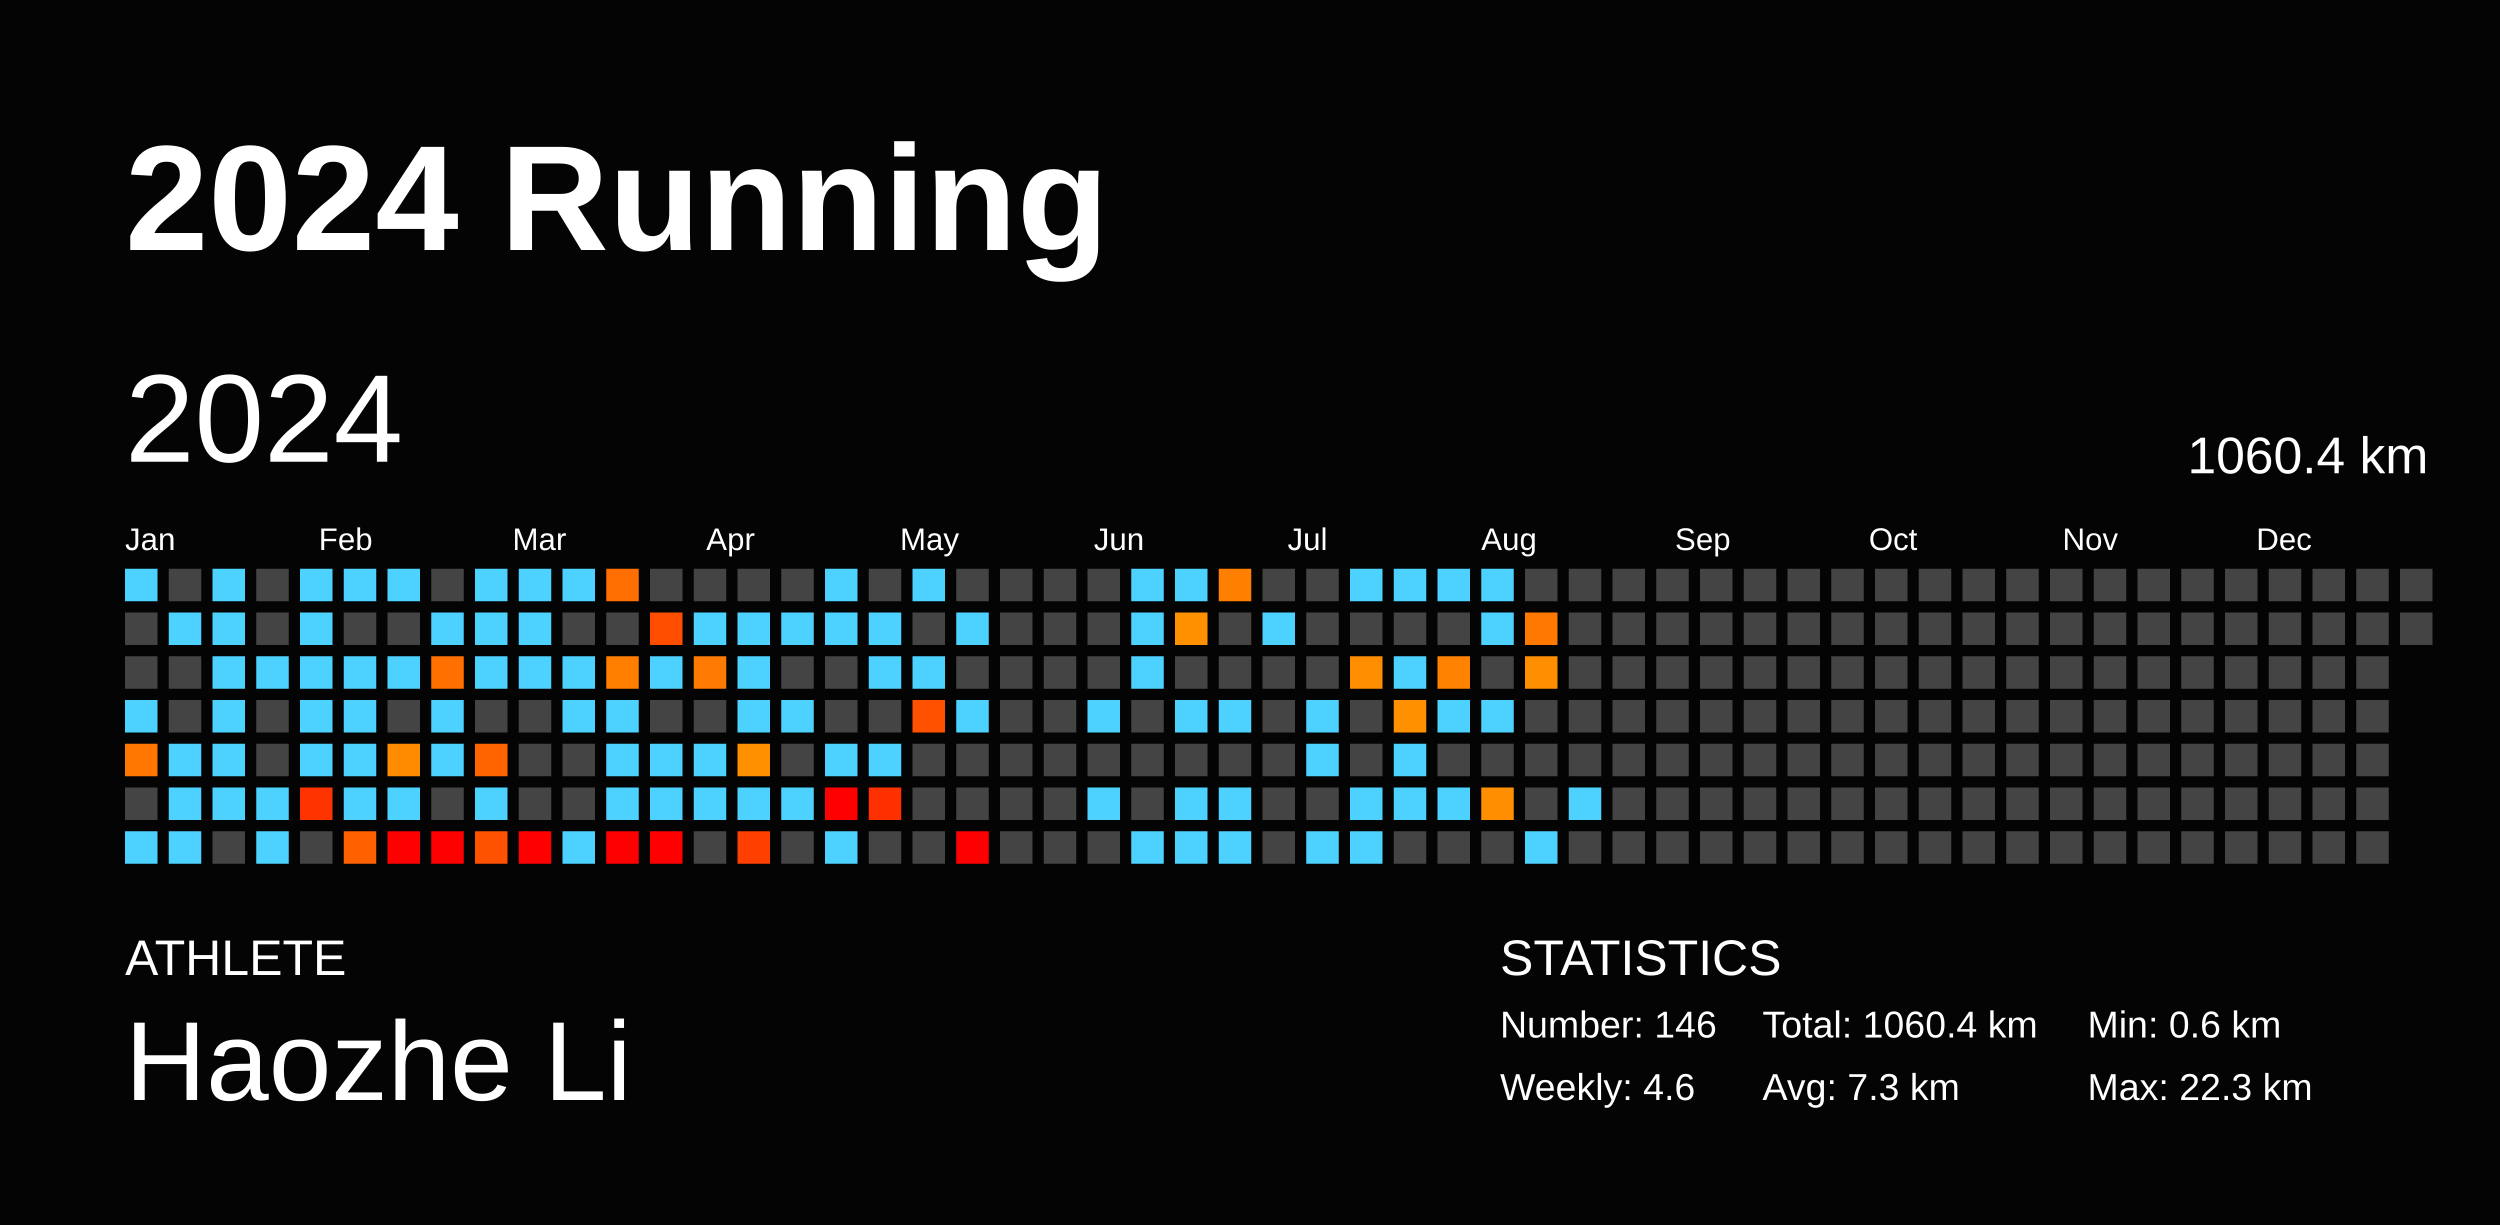
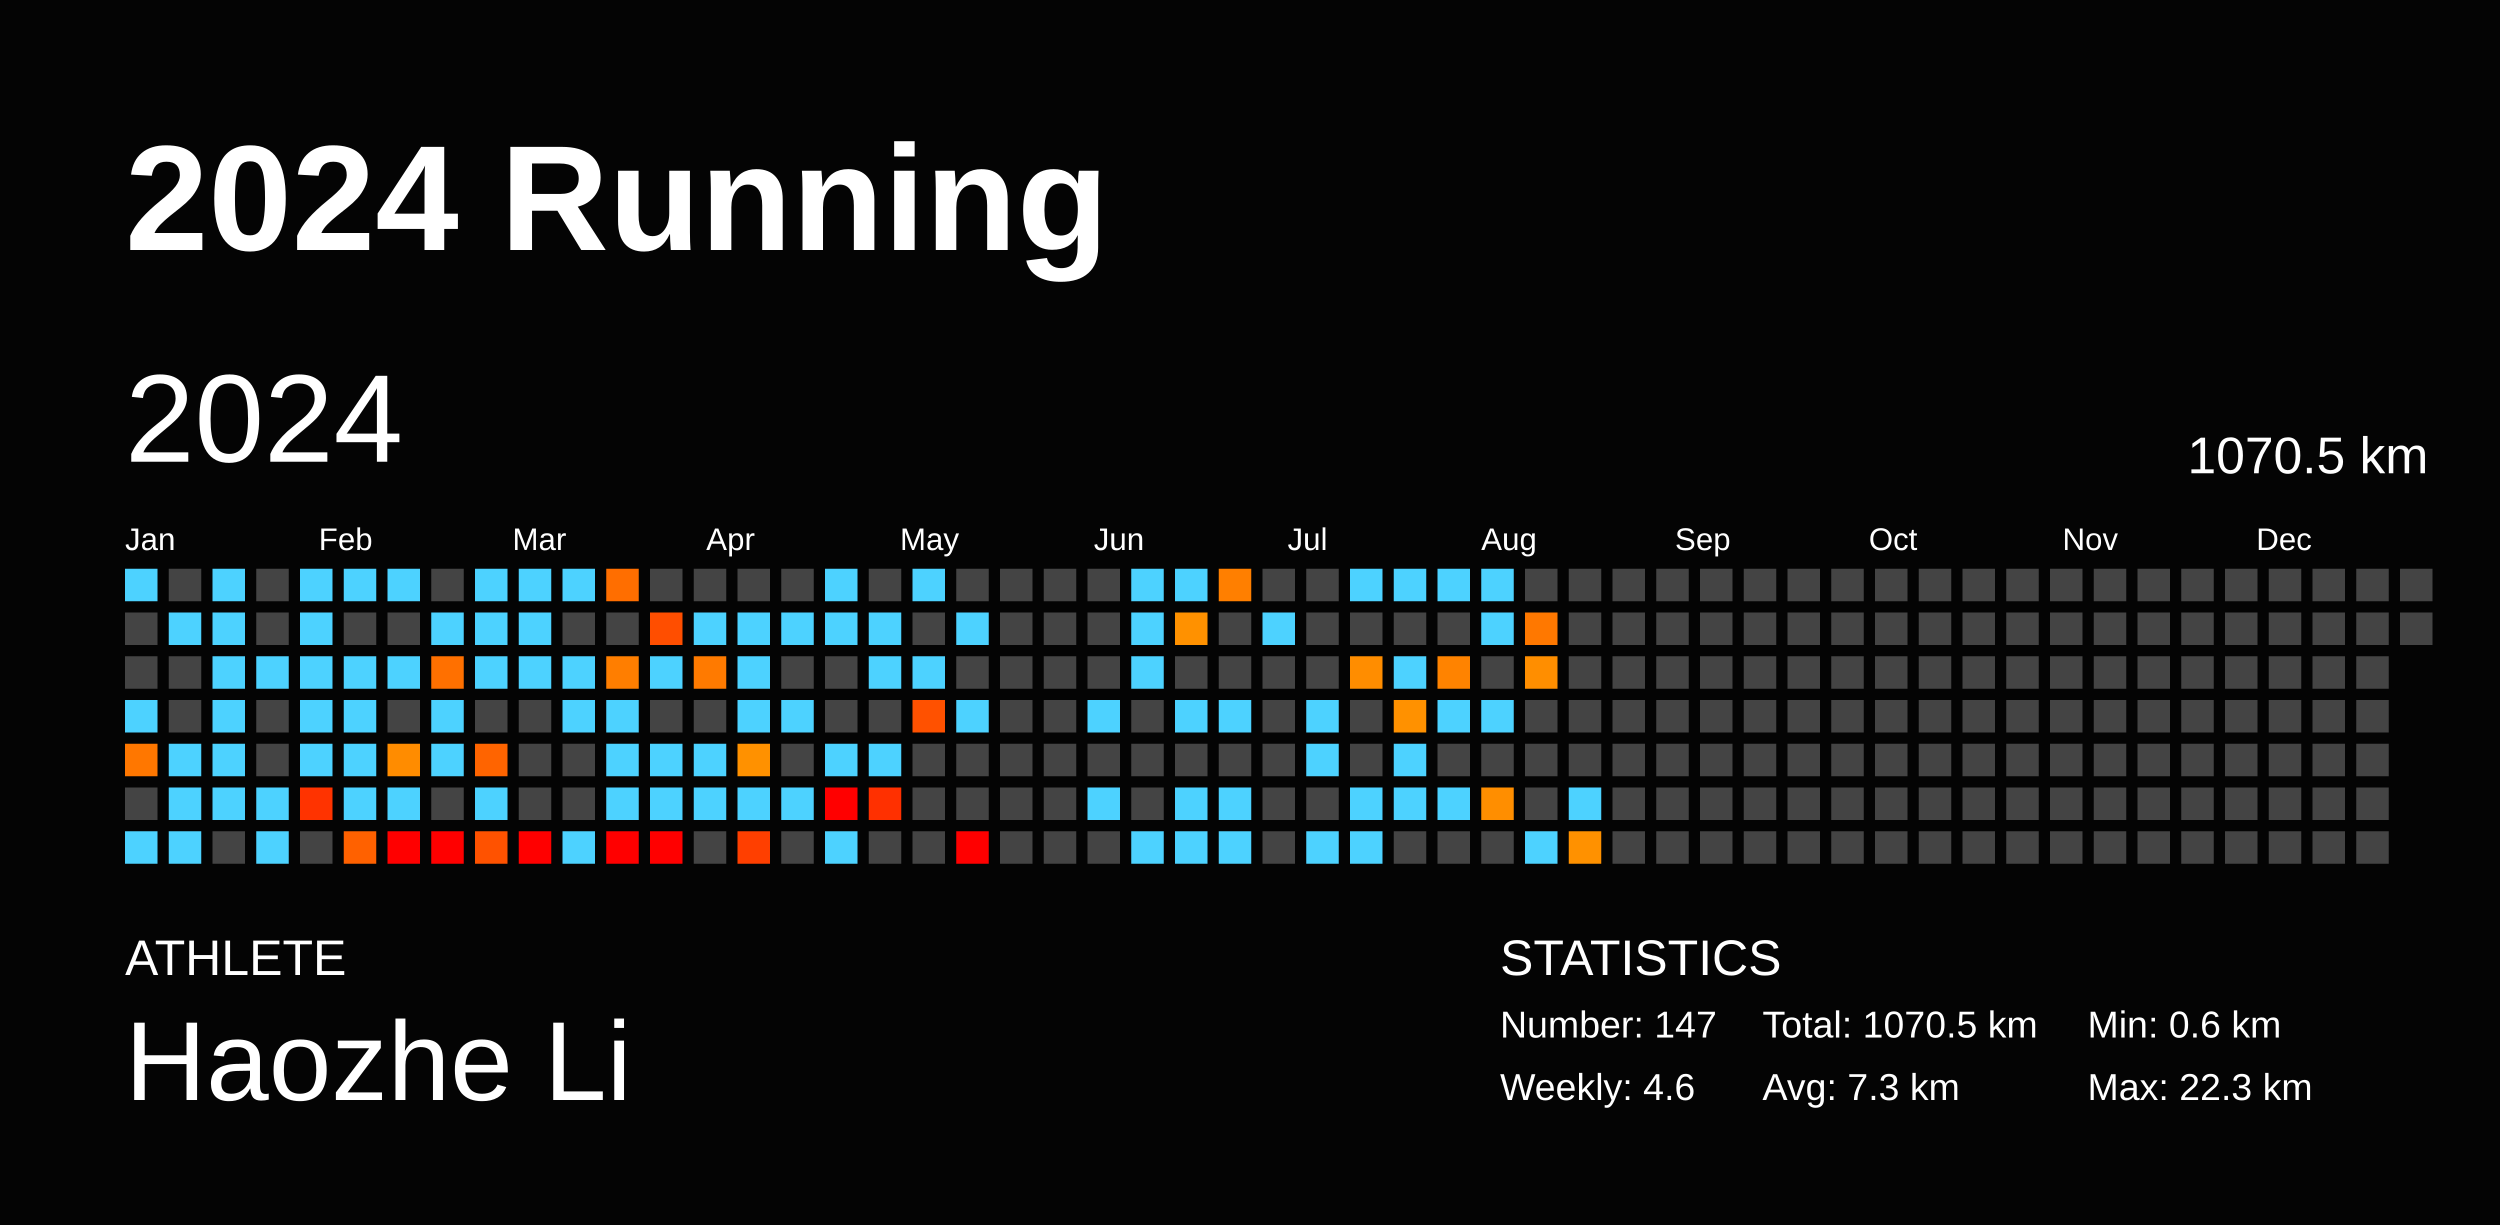
<svg xmlns="http://www.w3.org/2000/svg" baseProfile="full" height="98mm" version="1.1" viewBox="0,0,200,98" width="200mm">
  <defs />
  <rect fill="#040404" height="98" width="200" x="0" y="0" />
  <text fill="#FFFFFF" style="font-size:12px; font-family:Arial; font-weight:bold;" x="10" y="20">2024 Running</text>
  <text fill="#FFFFFF" style="font-size:4px; font-family:Arial" x="10" y="78">ATHLETE</text>
  <text fill="#FFFFFF" style="font-size:9px; font-family:Arial" x="10" y="88">Haozhe Li</text>
  <text fill="#FFFFFF" style="font-size:4px; font-family:Arial" x="120" y="78">STATISTICS</text>
-   <text fill="#FFFFFF" style="font-size:3px; font-family:Arial" x="120" y="83">Number: 146</text>
+   <text fill="#FFFFFF" style="font-size:3px; font-family:Arial" x="120" y="83">Number: 147</text>
  <text fill="#FFFFFF" style="font-size:3px; font-family:Arial" x="120" y="88">Weekly: 4.6</text>
-   <text fill="#FFFFFF" style="font-size:3px; font-family:Arial" x="141" y="83">Total: 1060.4 km</text>
+   <text fill="#FFFFFF" style="font-size:3px; font-family:Arial" x="141" y="83">Total: 1070.5 km</text>
  <text fill="#FFFFFF" style="font-size:3px; font-family:Arial" x="141" y="88">Avg: 7.3 km</text>
  <text fill="#FFFFFF" style="font-size:3px; font-family:Arial" x="167" y="83">Min: 0.6 km</text>
  <text fill="#FFFFFF" style="font-size:3px; font-family:Arial" x="167" y="88">Max: 22.3 km</text>
  <text dominant-baseline="hanging" fill="#FFFFFF" style="font-size:10.0px; font-family:Arial;" x="10" y="30">2024</text>
-   <text dominant-baseline="hanging" fill="#FFFFFF" style="font-size:4.125px; font-family:Arial;" x="175" y="35">1060.4 km</text>
+   <text dominant-baseline="hanging" fill="#FFFFFF" style="font-size:4.125px; font-family:Arial;" x="175" y="35">1070.5 km</text>
  <text fill="#FFFFFF" style="font-size:2.5px; font-family:Arial" x="10.0" y="44">Jan</text>
  <text fill="#FFFFFF" style="font-size:2.5px; font-family:Arial" x="25.5" y="44">Feb</text>
  <text fill="#FFFFFF" style="font-size:2.5px; font-family:Arial" x="41.0" y="44">Mar</text>
  <text fill="#FFFFFF" style="font-size:2.5px; font-family:Arial" x="56.5" y="44">Apr</text>
  <text fill="#FFFFFF" style="font-size:2.5px; font-family:Arial" x="72.0" y="44">May</text>
  <text fill="#FFFFFF" style="font-size:2.5px; font-family:Arial" x="87.5" y="44">Jun</text>
  <text fill="#FFFFFF" style="font-size:2.5px; font-family:Arial" x="103.0" y="44">Jul</text>
  <text fill="#FFFFFF" style="font-size:2.5px; font-family:Arial" x="118.5" y="44">Aug</text>
  <text fill="#FFFFFF" style="font-size:2.5px; font-family:Arial" x="134.0" y="44">Sep</text>
  <text fill="#FFFFFF" style="font-size:2.5px; font-family:Arial" x="149.5" y="44">Oct</text>
  <text fill="#FFFFFF" style="font-size:2.5px; font-family:Arial" x="165.0" y="44">Nov</text>
  <text fill="#FFFFFF" style="font-size:2.5px; font-family:Arial" x="180.5" y="44">Dec</text>
  <rect fill="#4dd2ff" height="2.6" width="2.6" x="10.0" y="45.5" />
  <rect fill="#444444" height="2.6" width="2.6" x="10.0" y="49.0" />
  <rect fill="#444444" height="2.6" width="2.6" x="10.0" y="52.5" />
  <rect fill="#4dd2ff" height="2.6" width="2.6" x="10.0" y="56.0" />
  <rect fill="#ff7700" height="2.6" width="2.6" x="10.0" y="59.5" />
  <rect fill="#444444" height="2.6" width="2.6" x="10.0" y="63.0" />
  <rect fill="#4dd2ff" height="2.6" width="2.6" x="10.0" y="66.5" />
  <rect fill="#444444" height="2.6" width="2.6" x="13.5" y="45.5" />
  <rect fill="#4dd2ff" height="2.6" width="2.6" x="13.5" y="49.0" />
  <rect fill="#444444" height="2.6" width="2.6" x="13.5" y="52.5" />
  <rect fill="#444444" height="2.6" width="2.6" x="13.5" y="56.0" />
  <rect fill="#4dd2ff" height="2.6" width="2.6" x="13.5" y="59.5" />
  <rect fill="#4dd2ff" height="2.6" width="2.6" x="13.5" y="63.0" />
  <rect fill="#4dd2ff" height="2.6" width="2.6" x="13.5" y="66.5" />
  <rect fill="#4dd2ff" height="2.6" width="2.6" x="17.0" y="45.5" />
  <rect fill="#4dd2ff" height="2.6" width="2.6" x="17.0" y="49.0" />
  <rect fill="#4dd2ff" height="2.6" width="2.6" x="17.0" y="52.5" />
  <rect fill="#4dd2ff" height="2.6" width="2.6" x="17.0" y="56.0" />
  <rect fill="#4dd2ff" height="2.6" width="2.6" x="17.0" y="59.5" />
  <rect fill="#4dd2ff" height="2.6" width="2.6" x="17.0" y="63.0" />
  <rect fill="#444444" height="2.6" width="2.6" x="17.0" y="66.5" />
  <rect fill="#444444" height="2.6" width="2.6" x="20.5" y="45.5" />
  <rect fill="#444444" height="2.6" width="2.6" x="20.5" y="49.0" />
  <rect fill="#4dd2ff" height="2.6" width="2.6" x="20.5" y="52.5" />
  <rect fill="#444444" height="2.6" width="2.6" x="20.5" y="56.0" />
  <rect fill="#444444" height="2.6" width="2.6" x="20.5" y="59.5" />
  <rect fill="#4dd2ff" height="2.6" width="2.6" x="20.5" y="63.0" />
  <rect fill="#4dd2ff" height="2.6" width="2.6" x="20.5" y="66.5" />
  <rect fill="#4dd2ff" height="2.6" width="2.6" x="24.0" y="45.5" />
  <rect fill="#4dd2ff" height="2.6" width="2.6" x="24.0" y="49.0" />
  <rect fill="#4dd2ff" height="2.6" width="2.6" x="24.0" y="52.5" />
  <rect fill="#4dd2ff" height="2.6" width="2.6" x="24.0" y="56.0" />
  <rect fill="#4dd2ff" height="2.6" width="2.6" x="24.0" y="59.5" />
  <rect fill="#ff3300" height="2.6" width="2.6" x="24.0" y="63.0" />
  <rect fill="#444444" height="2.6" width="2.6" x="24.0" y="66.5" />
  <rect fill="#4dd2ff" height="2.6" width="2.6" x="27.5" y="45.5" />
  <rect fill="#444444" height="2.6" width="2.6" x="27.5" y="49.0" />
  <rect fill="#4dd2ff" height="2.6" width="2.6" x="27.5" y="52.5" />
  <rect fill="#4dd2ff" height="2.6" width="2.6" x="27.5" y="56.0" />
  <rect fill="#4dd2ff" height="2.6" width="2.6" x="27.5" y="59.5" />
  <rect fill="#4dd2ff" height="2.6" width="2.6" x="27.5" y="63.0" />
  <rect fill="#ff6100" height="2.6" width="2.6" x="27.5" y="66.5" />
  <rect fill="#4dd2ff" height="2.6" width="2.6" x="31.0" y="45.5" />
  <rect fill="#444444" height="2.6" width="2.6" x="31.0" y="49.0" />
  <rect fill="#4dd2ff" height="2.6" width="2.6" x="31.0" y="52.5" />
  <rect fill="#444444" height="2.6" width="2.6" x="31.0" y="56.0" />
  <rect fill="#ff8c00" height="2.6" width="2.6" x="31.0" y="59.5" />
  <rect fill="#4dd2ff" height="2.6" width="2.6" x="31.0" y="63.0" />
  <rect fill="red" height="2.6" width="2.6" x="31.0" y="66.5" />
  <rect fill="#444444" height="2.6" width="2.6" x="34.5" y="45.5" />
  <rect fill="#4dd2ff" height="2.6" width="2.6" x="34.5" y="49.0" />
  <rect fill="#ff7000" height="2.6" width="2.6" x="34.5" y="52.5" />
  <rect fill="#4dd2ff" height="2.6" width="2.6" x="34.5" y="56.0" />
  <rect fill="#4dd2ff" height="2.6" width="2.6" x="34.5" y="59.5" />
  <rect fill="#444444" height="2.6" width="2.6" x="34.5" y="63.0" />
  <rect fill="red" height="2.6" width="2.6" x="34.5" y="66.5" />
  <rect fill="#4dd2ff" height="2.6" width="2.6" x="38.0" y="45.5" />
  <rect fill="#4dd2ff" height="2.6" width="2.6" x="38.0" y="49.0" />
  <rect fill="#4dd2ff" height="2.6" width="2.6" x="38.0" y="52.5" />
  <rect fill="#444444" height="2.6" width="2.6" x="38.0" y="56.0" />
  <rect fill="#ff6400" height="2.6" width="2.6" x="38.0" y="59.5" />
  <rect fill="#4dd2ff" height="2.6" width="2.6" x="38.0" y="63.0" />
  <rect fill="#ff5200" height="2.6" width="2.6" x="38.0" y="66.5" />
  <rect fill="#4dd2ff" height="2.6" width="2.6" x="41.5" y="45.5" />
  <rect fill="#4dd2ff" height="2.6" width="2.6" x="41.5" y="49.0" />
  <rect fill="#4dd2ff" height="2.6" width="2.6" x="41.5" y="52.5" />
  <rect fill="#444444" height="2.6" width="2.6" x="41.5" y="56.0" />
  <rect fill="#444444" height="2.6" width="2.6" x="41.5" y="59.5" />
  <rect fill="#444444" height="2.6" width="2.6" x="41.5" y="63.0" />
  <rect fill="red" height="2.6" width="2.6" x="41.5" y="66.5" />
  <rect fill="#4dd2ff" height="2.6" width="2.6" x="45.0" y="45.5" />
  <rect fill="#444444" height="2.6" width="2.6" x="45.0" y="49.0" />
  <rect fill="#4dd2ff" height="2.6" width="2.6" x="45.0" y="52.5" />
  <rect fill="#4dd2ff" height="2.6" width="2.6" x="45.0" y="56.0" />
  <rect fill="#444444" height="2.6" width="2.6" x="45.0" y="59.5" />
  <rect fill="#444444" height="2.6" width="2.6" x="45.0" y="63.0" />
  <rect fill="#4dd2ff" height="2.6" width="2.6" x="45.0" y="66.5" />
  <rect fill="#ff6e00" height="2.6" width="2.6" x="48.5" y="45.5" />
  <rect fill="#444444" height="2.6" width="2.6" x="48.5" y="49.0" />
  <rect fill="#ff7e00" height="2.6" width="2.6" x="48.5" y="52.5" />
  <rect fill="#4dd2ff" height="2.6" width="2.6" x="48.5" y="56.0" />
  <rect fill="#4dd2ff" height="2.6" width="2.6" x="48.5" y="59.5" />
  <rect fill="#4dd2ff" height="2.6" width="2.6" x="48.5" y="63.0" />
  <rect fill="red" height="2.6" width="2.6" x="48.5" y="66.5" />
  <rect fill="#444444" height="2.6" width="2.6" x="52.0" y="45.5" />
  <rect fill="#ff4e00" height="2.6" width="2.6" x="52.0" y="49.0" />
  <rect fill="#4dd2ff" height="2.6" width="2.6" x="52.0" y="52.5" />
  <rect fill="#444444" height="2.6" width="2.6" x="52.0" y="56.0" />
  <rect fill="#4dd2ff" height="2.6" width="2.6" x="52.0" y="59.5" />
  <rect fill="#4dd2ff" height="2.6" width="2.6" x="52.0" y="63.0" />
  <rect fill="red" height="2.6" width="2.6" x="52.0" y="66.5" />
  <rect fill="#444444" height="2.6" width="2.6" x="55.5" y="45.5" />
  <rect fill="#4dd2ff" height="2.6" width="2.6" x="55.5" y="49.0" />
  <rect fill="#ff7a00" height="2.6" width="2.6" x="55.5" y="52.5" />
  <rect fill="#444444" height="2.6" width="2.6" x="55.5" y="56.0" />
  <rect fill="#4dd2ff" height="2.6" width="2.6" x="55.5" y="59.5" />
  <rect fill="#4dd2ff" height="2.6" width="2.6" x="55.5" y="63.0" />
  <rect fill="#444444" height="2.6" width="2.6" x="55.5" y="66.5" />
  <rect fill="#444444" height="2.6" width="2.6" x="59.0" y="45.5" />
  <rect fill="#4dd2ff" height="2.6" width="2.6" x="59.0" y="49.0" />
  <rect fill="#4dd2ff" height="2.6" width="2.6" x="59.0" y="52.5" />
  <rect fill="#4dd2ff" height="2.6" width="2.6" x="59.0" y="56.0" />
  <rect fill="#ff9100" height="2.6" width="2.6" x="59.0" y="59.5" />
  <rect fill="#4dd2ff" height="2.6" width="2.6" x="59.0" y="63.0" />
  <rect fill="#ff3f00" height="2.6" width="2.6" x="59.0" y="66.5" />
  <rect fill="#444444" height="2.6" width="2.6" x="62.5" y="45.5" />
  <rect fill="#4dd2ff" height="2.6" width="2.6" x="62.5" y="49.0" />
  <rect fill="#444444" height="2.6" width="2.6" x="62.5" y="52.5" />
  <rect fill="#4dd2ff" height="2.6" width="2.6" x="62.5" y="56.0" />
  <rect fill="#444444" height="2.6" width="2.6" x="62.5" y="59.5" />
  <rect fill="#4dd2ff" height="2.6" width="2.6" x="62.5" y="63.0" />
  <rect fill="#444444" height="2.6" width="2.6" x="62.5" y="66.5" />
  <rect fill="#4dd2ff" height="2.6" width="2.6" x="66.0" y="45.5" />
  <rect fill="#4dd2ff" height="2.6" width="2.6" x="66.0" y="49.0" />
  <rect fill="#444444" height="2.6" width="2.6" x="66.0" y="52.5" />
  <rect fill="#444444" height="2.6" width="2.6" x="66.0" y="56.0" />
  <rect fill="#4dd2ff" height="2.6" width="2.6" x="66.0" y="59.5" />
  <rect fill="red" height="2.6" width="2.6" x="66.0" y="63.0" />
  <rect fill="#4dd2ff" height="2.6" width="2.6" x="66.0" y="66.5" />
  <rect fill="#444444" height="2.6" width="2.6" x="69.5" y="45.5" />
  <rect fill="#4dd2ff" height="2.6" width="2.6" x="69.5" y="49.0" />
  <rect fill="#4dd2ff" height="2.6" width="2.6" x="69.5" y="52.5" />
  <rect fill="#444444" height="2.6" width="2.6" x="69.5" y="56.0" />
  <rect fill="#4dd2ff" height="2.6" width="2.6" x="69.5" y="59.5" />
  <rect fill="#ff3000" height="2.6" width="2.6" x="69.5" y="63.0" />
  <rect fill="#444444" height="2.6" width="2.6" x="69.5" y="66.5" />
  <rect fill="#4dd2ff" height="2.6" width="2.6" x="73.0" y="45.5" />
  <rect fill="#444444" height="2.6" width="2.6" x="73.0" y="49.0" />
  <rect fill="#4dd2ff" height="2.6" width="2.6" x="73.0" y="52.5" />
  <rect fill="#ff5100" height="2.6" width="2.6" x="73.0" y="56.0" />
  <rect fill="#444444" height="2.6" width="2.6" x="73.0" y="59.5" />
  <rect fill="#444444" height="2.6" width="2.6" x="73.0" y="63.0" />
  <rect fill="#444444" height="2.6" width="2.6" x="73.0" y="66.5" />
  <rect fill="#444444" height="2.6" width="2.6" x="76.5" y="45.5" />
  <rect fill="#4dd2ff" height="2.6" width="2.6" x="76.5" y="49.0" />
  <rect fill="#444444" height="2.6" width="2.6" x="76.5" y="52.5" />
  <rect fill="#4dd2ff" height="2.6" width="2.6" x="76.5" y="56.0" />
  <rect fill="#444444" height="2.6" width="2.6" x="76.5" y="59.5" />
  <rect fill="#444444" height="2.6" width="2.6" x="76.5" y="63.0" />
  <rect fill="red" height="2.6" width="2.6" x="76.5" y="66.5" />
  <rect fill="#444444" height="2.6" width="2.6" x="80.0" y="45.5" />
  <rect fill="#444444" height="2.6" width="2.6" x="80.0" y="49.0" />
  <rect fill="#444444" height="2.6" width="2.6" x="80.0" y="52.5" />
  <rect fill="#444444" height="2.6" width="2.6" x="80.0" y="56.0" />
  <rect fill="#444444" height="2.6" width="2.6" x="80.0" y="59.5" />
  <rect fill="#444444" height="2.6" width="2.6" x="80.0" y="63.0" />
  <rect fill="#444444" height="2.6" width="2.6" x="80.0" y="66.5" />
  <rect fill="#444444" height="2.6" width="2.6" x="83.5" y="45.5" />
  <rect fill="#444444" height="2.6" width="2.6" x="83.5" y="49.0" />
  <rect fill="#444444" height="2.6" width="2.6" x="83.5" y="52.5" />
  <rect fill="#444444" height="2.6" width="2.6" x="83.5" y="56.0" />
  <rect fill="#444444" height="2.6" width="2.6" x="83.5" y="59.5" />
  <rect fill="#444444" height="2.6" width="2.6" x="83.5" y="63.0" />
  <rect fill="#444444" height="2.6" width="2.6" x="83.5" y="66.5" />
  <rect fill="#444444" height="2.6" width="2.6" x="87.0" y="45.5" />
  <rect fill="#444444" height="2.6" width="2.6" x="87.0" y="49.0" />
  <rect fill="#444444" height="2.6" width="2.6" x="87.0" y="52.5" />
  <rect fill="#4dd2ff" height="2.6" width="2.6" x="87.0" y="56.0" />
  <rect fill="#444444" height="2.6" width="2.6" x="87.0" y="59.5" />
  <rect fill="#4dd2ff" height="2.6" width="2.6" x="87.0" y="63.0" />
  <rect fill="#444444" height="2.6" width="2.6" x="87.0" y="66.5" />
  <rect fill="#4dd2ff" height="2.6" width="2.6" x="90.5" y="45.5" />
  <rect fill="#4dd2ff" height="2.6" width="2.6" x="90.5" y="49.0" />
  <rect fill="#4dd2ff" height="2.6" width="2.6" x="90.5" y="52.5" />
  <rect fill="#444444" height="2.6" width="2.6" x="90.5" y="56.0" />
  <rect fill="#444444" height="2.6" width="2.6" x="90.5" y="59.5" />
  <rect fill="#444444" height="2.6" width="2.6" x="90.5" y="63.0" />
  <rect fill="#4dd2ff" height="2.6" width="2.6" x="90.5" y="66.5" />
  <rect fill="#4dd2ff" height="2.6" width="2.6" x="94.0" y="45.5" />
  <rect fill="#ff9100" height="2.6" width="2.6" x="94.0" y="49.0" />
  <rect fill="#444444" height="2.6" width="2.6" x="94.0" y="52.5" />
  <rect fill="#4dd2ff" height="2.6" width="2.6" x="94.0" y="56.0" />
  <rect fill="#444444" height="2.6" width="2.6" x="94.0" y="59.5" />
  <rect fill="#4dd2ff" height="2.6" width="2.6" x="94.0" y="63.0" />
  <rect fill="#4dd2ff" height="2.6" width="2.6" x="94.0" y="66.5" />
  <rect fill="#ff7f00" height="2.6" width="2.6" x="97.5" y="45.5" />
  <rect fill="#444444" height="2.6" width="2.6" x="97.5" y="49.0" />
  <rect fill="#444444" height="2.6" width="2.6" x="97.5" y="52.5" />
  <rect fill="#4dd2ff" height="2.6" width="2.6" x="97.5" y="56.0" />
  <rect fill="#444444" height="2.6" width="2.6" x="97.5" y="59.5" />
  <rect fill="#4dd2ff" height="2.6" width="2.6" x="97.5" y="63.0" />
  <rect fill="#4dd2ff" height="2.6" width="2.6" x="97.5" y="66.5" />
  <rect fill="#444444" height="2.6" width="2.6" x="101.0" y="45.5" />
  <rect fill="#4dd2ff" height="2.6" width="2.6" x="101.0" y="49.0" />
  <rect fill="#444444" height="2.6" width="2.6" x="101.0" y="52.5" />
  <rect fill="#444444" height="2.6" width="2.6" x="101.0" y="56.0" />
  <rect fill="#444444" height="2.6" width="2.6" x="101.0" y="59.5" />
  <rect fill="#444444" height="2.6" width="2.6" x="101.0" y="63.0" />
  <rect fill="#444444" height="2.6" width="2.6" x="101.0" y="66.5" />
  <rect fill="#444444" height="2.6" width="2.6" x="104.5" y="45.5" />
  <rect fill="#444444" height="2.6" width="2.6" x="104.5" y="49.0" />
  <rect fill="#444444" height="2.6" width="2.6" x="104.5" y="52.5" />
  <rect fill="#4dd2ff" height="2.6" width="2.6" x="104.5" y="56.0" />
  <rect fill="#4dd2ff" height="2.6" width="2.6" x="104.5" y="59.5" />
  <rect fill="#444444" height="2.6" width="2.6" x="104.5" y="63.0" />
  <rect fill="#4dd2ff" height="2.6" width="2.6" x="104.5" y="66.5" />
  <rect fill="#4dd2ff" height="2.6" width="2.6" x="108.0" y="45.5" />
  <rect fill="#444444" height="2.6" width="2.6" x="108.0" y="49.0" />
  <rect fill="#ff8d00" height="2.6" width="2.6" x="108.0" y="52.5" />
  <rect fill="#444444" height="2.6" width="2.6" x="108.0" y="56.0" />
  <rect fill="#444444" height="2.6" width="2.6" x="108.0" y="59.5" />
  <rect fill="#4dd2ff" height="2.6" width="2.6" x="108.0" y="63.0" />
  <rect fill="#4dd2ff" height="2.6" width="2.6" x="108.0" y="66.5" />
  <rect fill="#4dd2ff" height="2.6" width="2.6" x="111.5" y="45.5" />
  <rect fill="#444444" height="2.6" width="2.6" x="111.5" y="49.0" />
  <rect fill="#4dd2ff" height="2.6" width="2.6" x="111.5" y="52.5" />
  <rect fill="#ff9100" height="2.6" width="2.6" x="111.5" y="56.0" />
  <rect fill="#4dd2ff" height="2.6" width="2.6" x="111.5" y="59.5" />
  <rect fill="#4dd2ff" height="2.6" width="2.6" x="111.5" y="63.0" />
  <rect fill="#444444" height="2.6" width="2.6" x="111.5" y="66.5" />
  <rect fill="#4dd2ff" height="2.6" width="2.6" x="115.0" y="45.5" />
  <rect fill="#444444" height="2.6" width="2.6" x="115.0" y="49.0" />
  <rect fill="#ff8300" height="2.6" width="2.6" x="115.0" y="52.5" />
  <rect fill="#4dd2ff" height="2.6" width="2.6" x="115.0" y="56.0" />
  <rect fill="#444444" height="2.6" width="2.6" x="115.0" y="59.5" />
  <rect fill="#4dd2ff" height="2.6" width="2.6" x="115.0" y="63.0" />
  <rect fill="#444444" height="2.6" width="2.6" x="115.0" y="66.5" />
  <rect fill="#4dd2ff" height="2.6" width="2.6" x="118.5" y="45.5" />
  <rect fill="#4dd2ff" height="2.6" width="2.6" x="118.5" y="49.0" />
  <rect fill="#444444" height="2.6" width="2.6" x="118.5" y="52.5" />
  <rect fill="#4dd2ff" height="2.6" width="2.6" x="118.5" y="56.0" />
  <rect fill="#444444" height="2.6" width="2.6" x="118.5" y="59.5" />
  <rect fill="#ff8e00" height="2.6" width="2.6" x="118.5" y="63.0" />
  <rect fill="#444444" height="2.6" width="2.6" x="118.5" y="66.5" />
  <rect fill="#444444" height="2.6" width="2.6" x="122.0" y="45.5" />
  <rect fill="#ff7800" height="2.6" width="2.6" x="122.0" y="49.0" />
  <rect fill="#ff8e00" height="2.6" width="2.6" x="122.0" y="52.5" />
  <rect fill="#444444" height="2.6" width="2.6" x="122.0" y="56.0" />
  <rect fill="#444444" height="2.6" width="2.6" x="122.0" y="59.5" />
  <rect fill="#444444" height="2.6" width="2.6" x="122.0" y="63.0" />
  <rect fill="#4dd2ff" height="2.6" width="2.6" x="122.0" y="66.5" />
  <rect fill="#444444" height="2.6" width="2.6" x="125.5" y="45.5" />
  <rect fill="#444444" height="2.6" width="2.6" x="125.5" y="49.0" />
  <rect fill="#444444" height="2.6" width="2.6" x="125.5" y="52.5" />
  <rect fill="#444444" height="2.6" width="2.6" x="125.5" y="56.0" />
  <rect fill="#444444" height="2.6" width="2.6" x="125.5" y="59.5" />
  <rect fill="#4dd2ff" height="2.6" width="2.6" x="125.5" y="63.0" />
-   <rect fill="#444444" height="2.6" width="2.6" x="125.5" y="66.5" />
+   <rect fill="#ff9100" height="2.6" width="2.6" x="125.5" y="66.5" />
  <rect fill="#444444" height="2.6" width="2.6" x="129.0" y="45.5" />
  <rect fill="#444444" height="2.6" width="2.6" x="129.0" y="49.0" />
  <rect fill="#444444" height="2.6" width="2.6" x="129.0" y="52.5" />
  <rect fill="#444444" height="2.6" width="2.6" x="129.0" y="56.0" />
  <rect fill="#444444" height="2.6" width="2.6" x="129.0" y="59.5" />
  <rect fill="#444444" height="2.6" width="2.6" x="129.0" y="63.0" />
  <rect fill="#444444" height="2.6" width="2.6" x="129.0" y="66.5" />
  <rect fill="#444444" height="2.6" width="2.6" x="132.5" y="45.5" />
  <rect fill="#444444" height="2.6" width="2.6" x="132.5" y="49.0" />
  <rect fill="#444444" height="2.6" width="2.6" x="132.5" y="52.5" />
  <rect fill="#444444" height="2.6" width="2.6" x="132.5" y="56.0" />
  <rect fill="#444444" height="2.6" width="2.6" x="132.5" y="59.5" />
  <rect fill="#444444" height="2.6" width="2.6" x="132.5" y="63.0" />
  <rect fill="#444444" height="2.6" width="2.6" x="132.5" y="66.5" />
  <rect fill="#444444" height="2.6" width="2.6" x="136.0" y="45.5" />
  <rect fill="#444444" height="2.6" width="2.6" x="136.0" y="49.0" />
  <rect fill="#444444" height="2.6" width="2.6" x="136.0" y="52.5" />
  <rect fill="#444444" height="2.6" width="2.6" x="136.0" y="56.0" />
  <rect fill="#444444" height="2.6" width="2.6" x="136.0" y="59.5" />
  <rect fill="#444444" height="2.6" width="2.6" x="136.0" y="63.0" />
  <rect fill="#444444" height="2.6" width="2.6" x="136.0" y="66.5" />
  <rect fill="#444444" height="2.6" width="2.6" x="139.5" y="45.5" />
  <rect fill="#444444" height="2.6" width="2.6" x="139.5" y="49.0" />
  <rect fill="#444444" height="2.6" width="2.6" x="139.5" y="52.5" />
  <rect fill="#444444" height="2.6" width="2.6" x="139.5" y="56.0" />
  <rect fill="#444444" height="2.6" width="2.6" x="139.5" y="59.5" />
  <rect fill="#444444" height="2.6" width="2.6" x="139.5" y="63.0" />
  <rect fill="#444444" height="2.6" width="2.6" x="139.5" y="66.5" />
  <rect fill="#444444" height="2.6" width="2.6" x="143.0" y="45.5" />
  <rect fill="#444444" height="2.6" width="2.6" x="143.0" y="49.0" />
  <rect fill="#444444" height="2.6" width="2.6" x="143.0" y="52.5" />
  <rect fill="#444444" height="2.6" width="2.6" x="143.0" y="56.0" />
  <rect fill="#444444" height="2.6" width="2.6" x="143.0" y="59.5" />
  <rect fill="#444444" height="2.6" width="2.6" x="143.0" y="63.0" />
  <rect fill="#444444" height="2.6" width="2.6" x="143.0" y="66.5" />
  <rect fill="#444444" height="2.6" width="2.6" x="146.5" y="45.5" />
  <rect fill="#444444" height="2.6" width="2.6" x="146.5" y="49.0" />
  <rect fill="#444444" height="2.6" width="2.6" x="146.5" y="52.5" />
  <rect fill="#444444" height="2.6" width="2.6" x="146.5" y="56.0" />
  <rect fill="#444444" height="2.6" width="2.6" x="146.5" y="59.5" />
  <rect fill="#444444" height="2.6" width="2.6" x="146.5" y="63.0" />
  <rect fill="#444444" height="2.6" width="2.6" x="146.5" y="66.5" />
  <rect fill="#444444" height="2.6" width="2.6" x="150.0" y="45.5" />
  <rect fill="#444444" height="2.6" width="2.6" x="150.0" y="49.0" />
  <rect fill="#444444" height="2.6" width="2.6" x="150.0" y="52.5" />
  <rect fill="#444444" height="2.6" width="2.6" x="150.0" y="56.0" />
  <rect fill="#444444" height="2.6" width="2.6" x="150.0" y="59.5" />
  <rect fill="#444444" height="2.6" width="2.6" x="150.0" y="63.0" />
  <rect fill="#444444" height="2.6" width="2.6" x="150.0" y="66.5" />
  <rect fill="#444444" height="2.6" width="2.6" x="153.5" y="45.5" />
  <rect fill="#444444" height="2.6" width="2.6" x="153.5" y="49.0" />
  <rect fill="#444444" height="2.6" width="2.6" x="153.5" y="52.5" />
  <rect fill="#444444" height="2.6" width="2.6" x="153.5" y="56.0" />
  <rect fill="#444444" height="2.6" width="2.6" x="153.5" y="59.5" />
  <rect fill="#444444" height="2.6" width="2.6" x="153.5" y="63.0" />
  <rect fill="#444444" height="2.6" width="2.6" x="153.5" y="66.5" />
  <rect fill="#444444" height="2.6" width="2.6" x="157.0" y="45.5" />
  <rect fill="#444444" height="2.6" width="2.6" x="157.0" y="49.0" />
  <rect fill="#444444" height="2.6" width="2.6" x="157.0" y="52.5" />
  <rect fill="#444444" height="2.6" width="2.6" x="157.0" y="56.0" />
  <rect fill="#444444" height="2.6" width="2.6" x="157.0" y="59.5" />
  <rect fill="#444444" height="2.6" width="2.6" x="157.0" y="63.0" />
  <rect fill="#444444" height="2.6" width="2.6" x="157.0" y="66.5" />
  <rect fill="#444444" height="2.6" width="2.6" x="160.5" y="45.5" />
  <rect fill="#444444" height="2.6" width="2.6" x="160.5" y="49.0" />
  <rect fill="#444444" height="2.6" width="2.6" x="160.5" y="52.5" />
  <rect fill="#444444" height="2.6" width="2.6" x="160.5" y="56.0" />
  <rect fill="#444444" height="2.6" width="2.6" x="160.5" y="59.5" />
  <rect fill="#444444" height="2.6" width="2.6" x="160.5" y="63.0" />
  <rect fill="#444444" height="2.6" width="2.6" x="160.5" y="66.5" />
  <rect fill="#444444" height="2.6" width="2.6" x="164.0" y="45.5" />
  <rect fill="#444444" height="2.6" width="2.6" x="164.0" y="49.0" />
  <rect fill="#444444" height="2.6" width="2.6" x="164.0" y="52.5" />
  <rect fill="#444444" height="2.6" width="2.6" x="164.0" y="56.0" />
  <rect fill="#444444" height="2.6" width="2.6" x="164.0" y="59.5" />
  <rect fill="#444444" height="2.6" width="2.6" x="164.0" y="63.0" />
  <rect fill="#444444" height="2.6" width="2.6" x="164.0" y="66.5" />
  <rect fill="#444444" height="2.6" width="2.6" x="167.5" y="45.5" />
  <rect fill="#444444" height="2.6" width="2.6" x="167.5" y="49.0" />
  <rect fill="#444444" height="2.6" width="2.6" x="167.5" y="52.5" />
  <rect fill="#444444" height="2.6" width="2.6" x="167.5" y="56.0" />
  <rect fill="#444444" height="2.6" width="2.6" x="167.5" y="59.5" />
  <rect fill="#444444" height="2.6" width="2.6" x="167.5" y="63.0" />
  <rect fill="#444444" height="2.6" width="2.6" x="167.5" y="66.5" />
  <rect fill="#444444" height="2.6" width="2.6" x="171.0" y="45.5" />
  <rect fill="#444444" height="2.6" width="2.6" x="171.0" y="49.0" />
  <rect fill="#444444" height="2.6" width="2.6" x="171.0" y="52.5" />
  <rect fill="#444444" height="2.6" width="2.6" x="171.0" y="56.0" />
  <rect fill="#444444" height="2.6" width="2.6" x="171.0" y="59.5" />
  <rect fill="#444444" height="2.6" width="2.6" x="171.0" y="63.0" />
  <rect fill="#444444" height="2.6" width="2.6" x="171.0" y="66.5" />
  <rect fill="#444444" height="2.6" width="2.6" x="174.5" y="45.5" />
  <rect fill="#444444" height="2.6" width="2.6" x="174.5" y="49.0" />
  <rect fill="#444444" height="2.6" width="2.6" x="174.5" y="52.5" />
  <rect fill="#444444" height="2.6" width="2.6" x="174.5" y="56.0" />
  <rect fill="#444444" height="2.6" width="2.6" x="174.5" y="59.5" />
  <rect fill="#444444" height="2.6" width="2.6" x="174.5" y="63.0" />
  <rect fill="#444444" height="2.6" width="2.6" x="174.5" y="66.5" />
  <rect fill="#444444" height="2.6" width="2.6" x="178.0" y="45.5" />
  <rect fill="#444444" height="2.6" width="2.6" x="178.0" y="49.0" />
  <rect fill="#444444" height="2.6" width="2.6" x="178.0" y="52.5" />
  <rect fill="#444444" height="2.6" width="2.6" x="178.0" y="56.0" />
  <rect fill="#444444" height="2.6" width="2.6" x="178.0" y="59.5" />
  <rect fill="#444444" height="2.6" width="2.6" x="178.0" y="63.0" />
  <rect fill="#444444" height="2.6" width="2.6" x="178.0" y="66.5" />
  <rect fill="#444444" height="2.6" width="2.6" x="181.5" y="45.5" />
  <rect fill="#444444" height="2.6" width="2.6" x="181.5" y="49.0" />
  <rect fill="#444444" height="2.6" width="2.6" x="181.5" y="52.5" />
  <rect fill="#444444" height="2.6" width="2.6" x="181.5" y="56.0" />
  <rect fill="#444444" height="2.6" width="2.6" x="181.5" y="59.5" />
  <rect fill="#444444" height="2.6" width="2.6" x="181.5" y="63.0" />
  <rect fill="#444444" height="2.6" width="2.6" x="181.5" y="66.5" />
  <rect fill="#444444" height="2.6" width="2.6" x="185.0" y="45.5" />
  <rect fill="#444444" height="2.6" width="2.6" x="185.0" y="49.0" />
  <rect fill="#444444" height="2.6" width="2.6" x="185.0" y="52.5" />
  <rect fill="#444444" height="2.6" width="2.6" x="185.0" y="56.0" />
  <rect fill="#444444" height="2.6" width="2.6" x="185.0" y="59.5" />
  <rect fill="#444444" height="2.6" width="2.6" x="185.0" y="63.0" />
  <rect fill="#444444" height="2.6" width="2.6" x="185.0" y="66.5" />
  <rect fill="#444444" height="2.6" width="2.6" x="188.5" y="45.5" />
  <rect fill="#444444" height="2.6" width="2.6" x="188.5" y="49.0" />
  <rect fill="#444444" height="2.6" width="2.6" x="188.5" y="52.5" />
  <rect fill="#444444" height="2.6" width="2.6" x="188.5" y="56.0" />
  <rect fill="#444444" height="2.6" width="2.6" x="188.5" y="59.5" />
  <rect fill="#444444" height="2.6" width="2.6" x="188.5" y="63.0" />
  <rect fill="#444444" height="2.6" width="2.6" x="188.5" y="66.5" />
  <rect fill="#444444" height="2.6" width="2.6" x="192.0" y="45.5" />
  <rect fill="#444444" height="2.6" width="2.6" x="192.0" y="49.0" />
</svg>
